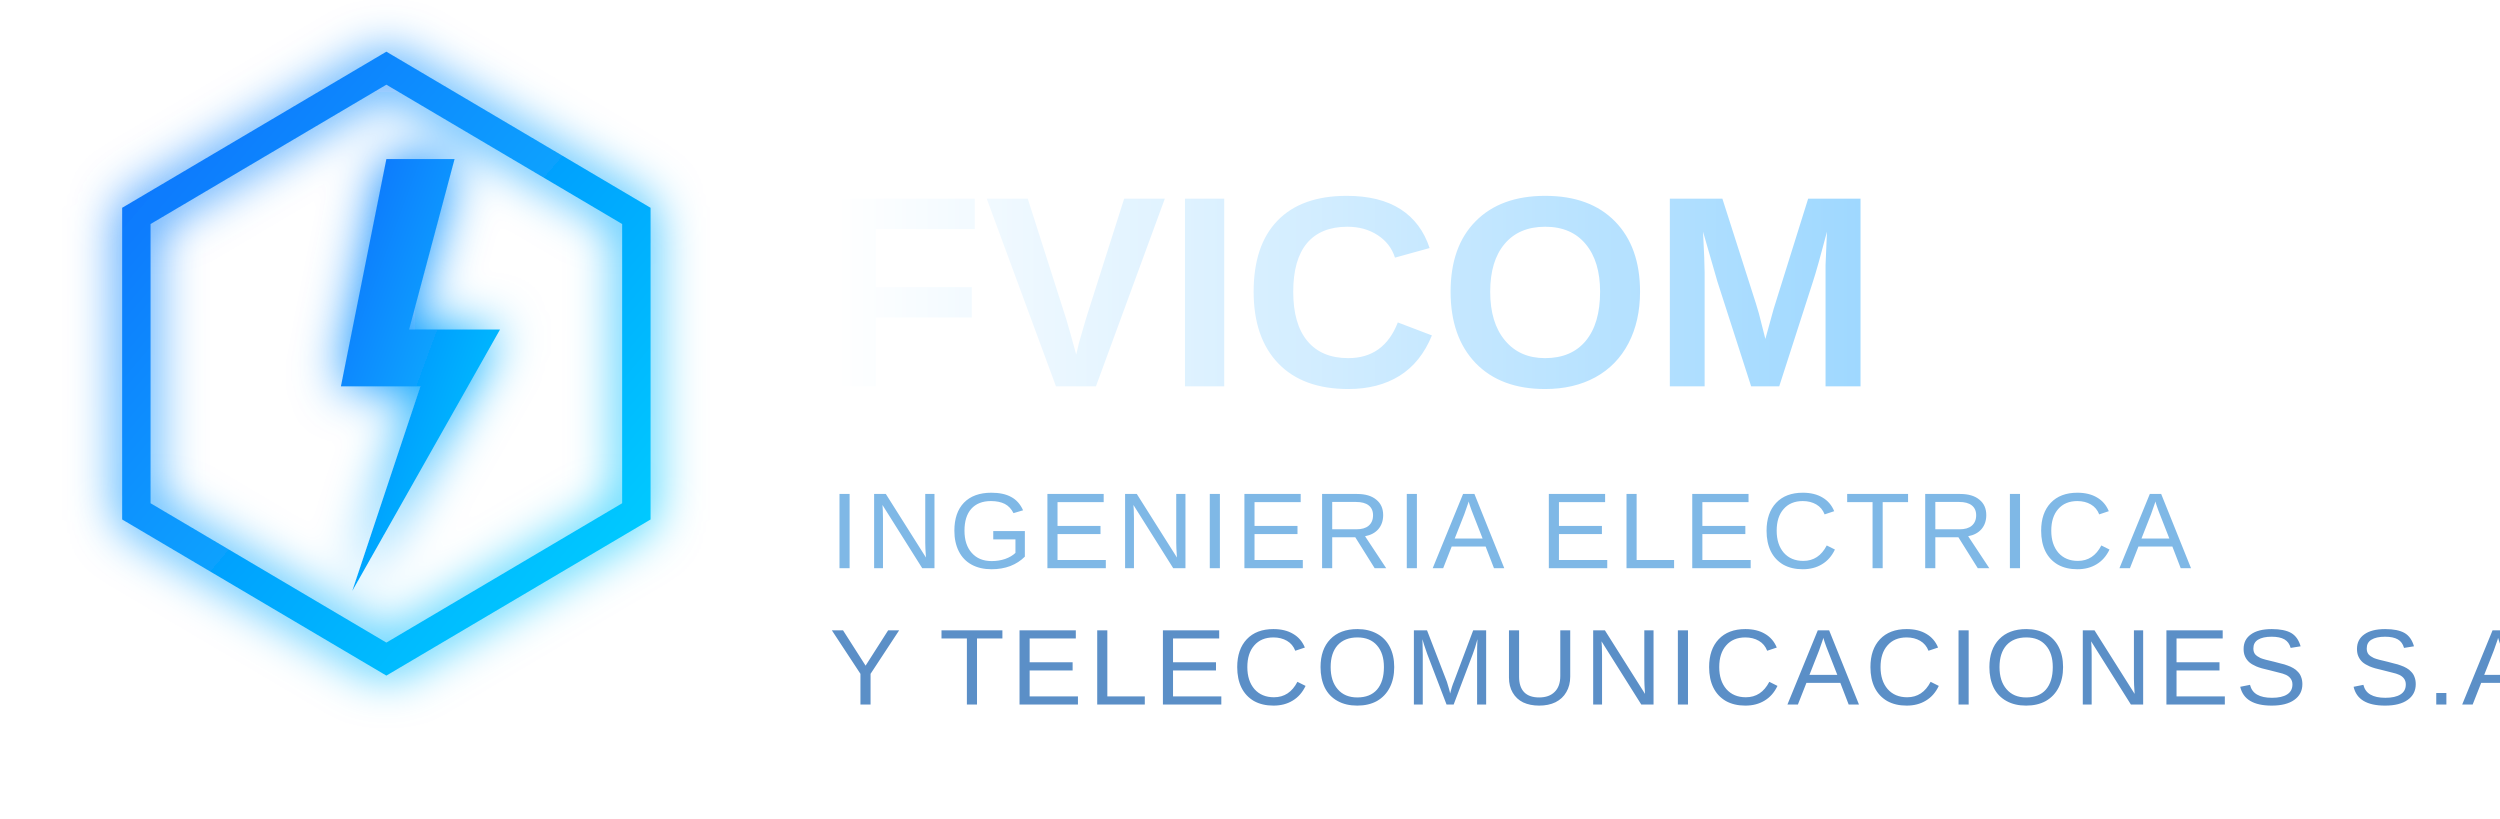
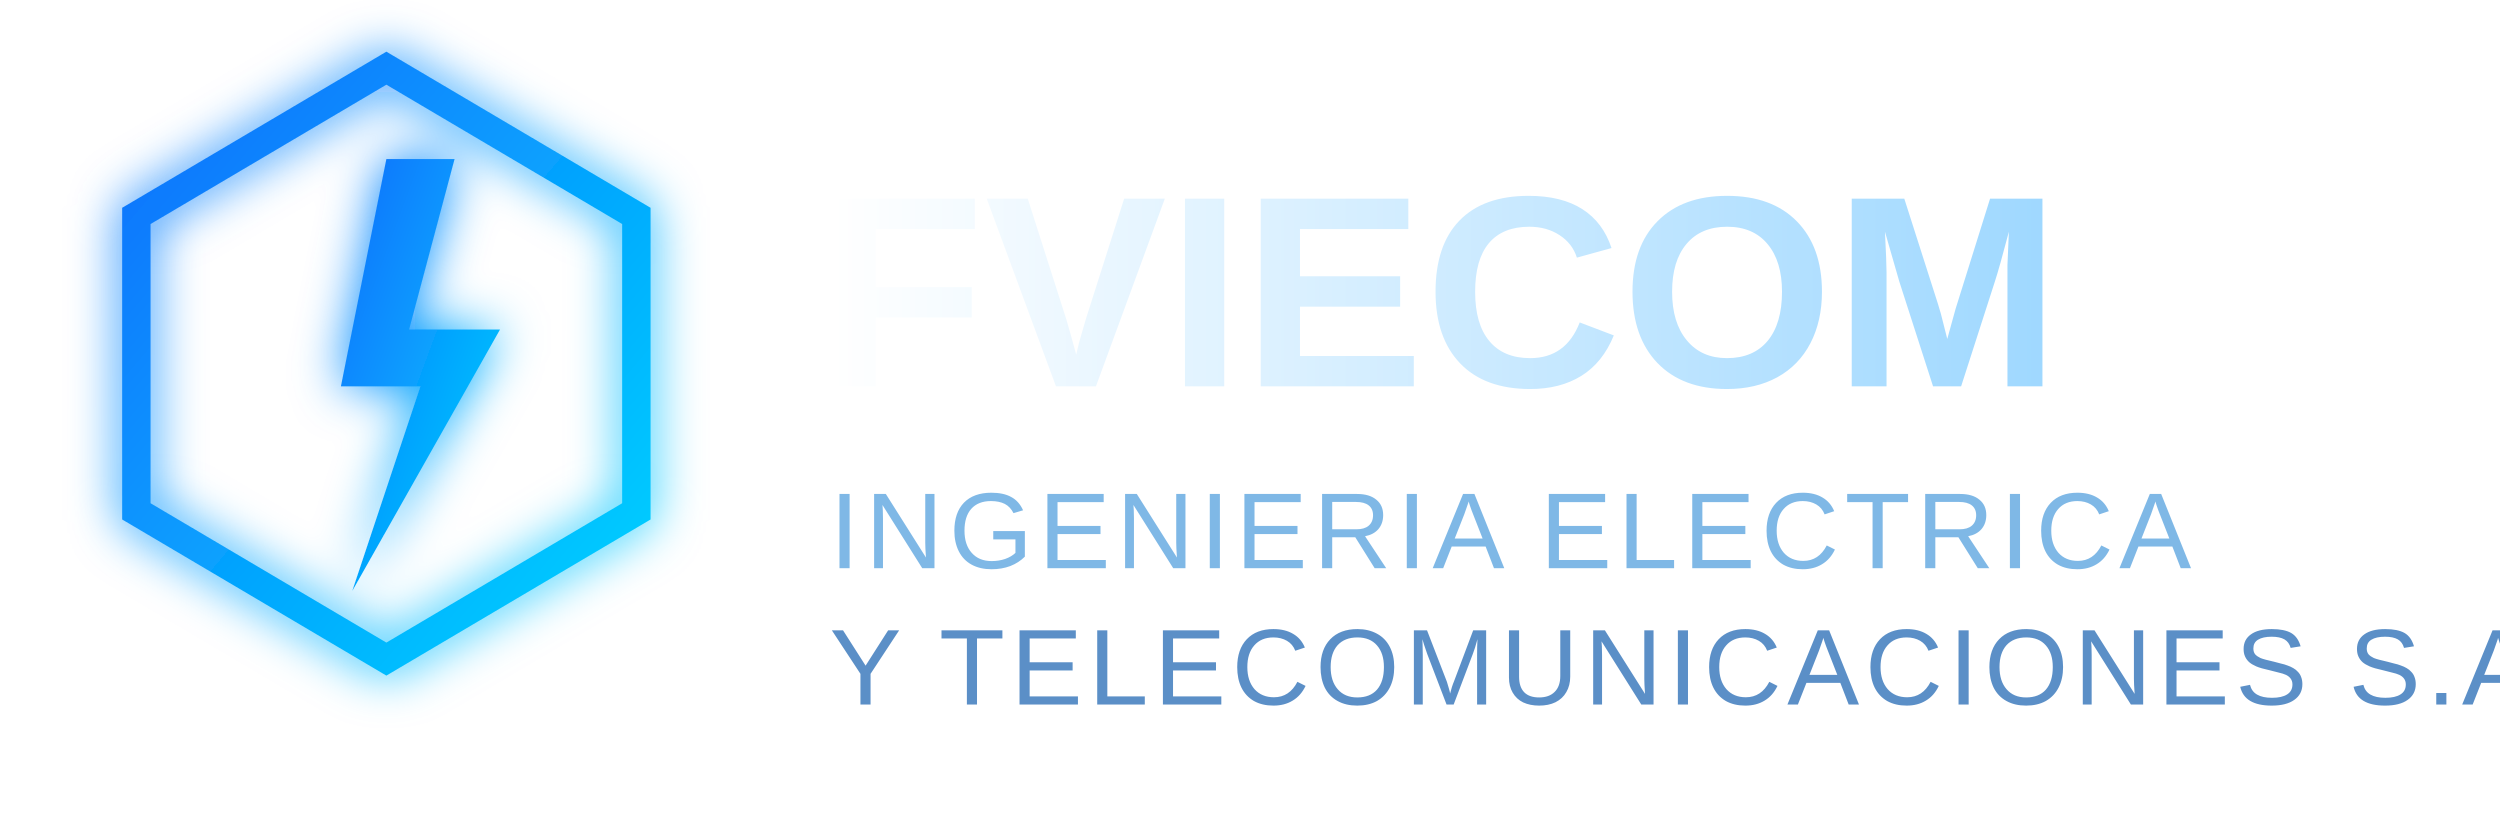
<svg xmlns="http://www.w3.org/2000/svg" width="220" height="72" viewBox="0 0 220 72" fill="none">
  <defs>
    <linearGradient id="hex" x1="0" y1="0" x2="1" y2="1">
      <stop offset="0" stop-color="#0d6efd" />
      <stop offset="1" stop-color="#00d4ff" />
    </linearGradient>
    <linearGradient id="txt" x1="0" y1="0" x2="1" y2="0">
      <stop offset="0" stop-color="#ffffff" />
      <stop offset="1" stop-color="#9fd8ff" />
    </linearGradient>
    <filter id="glow" x="-50%" y="-50%" width="200%" height="200%">
      <feGaussianBlur stdDeviation="2.2" result="b" />
      <feMerge>
        <feMergeNode in="b" />
        <feMergeNode in="SourceGraphic" />
      </feMerge>
    </filter>
  </defs>
  <g filter="url(#glow)">
    <polygon points="34,6 56,19 56,45 34,58 12,45 12,19" fill="none" stroke="url(#hex)" stroke-width="2.5" />
    <polygon points="34,14 30,34 37,34 31,52 44,29 36,29 40,14" fill="url(#hex)" />
  </g>
-   <text x="72" y="34" font-family="Segoe UI, Arial, sans-serif" font-size="24" font-weight="700" fill="url(#txt)">FVICOM</text>
+   <text x="72" y="34" font-family="Segoe UI, Arial, sans-serif" font-size="24" font-weight="700" fill="url(#txt)">FVIECOM</text>
  <text x="73" y="50" font-family="Segoe UI, Arial, sans-serif" font-size="9.5" letter-spacing="0.5" fill="#7fb8e6">INGENIERIA ELECTRICA</text>
  <text x="73" y="62" font-family="Segoe UI, Arial, sans-serif" font-size="9.5" letter-spacing="0.5" fill="#5b8fc7">Y TELECOMUNICACIONES S.A.S</text>
</svg>
